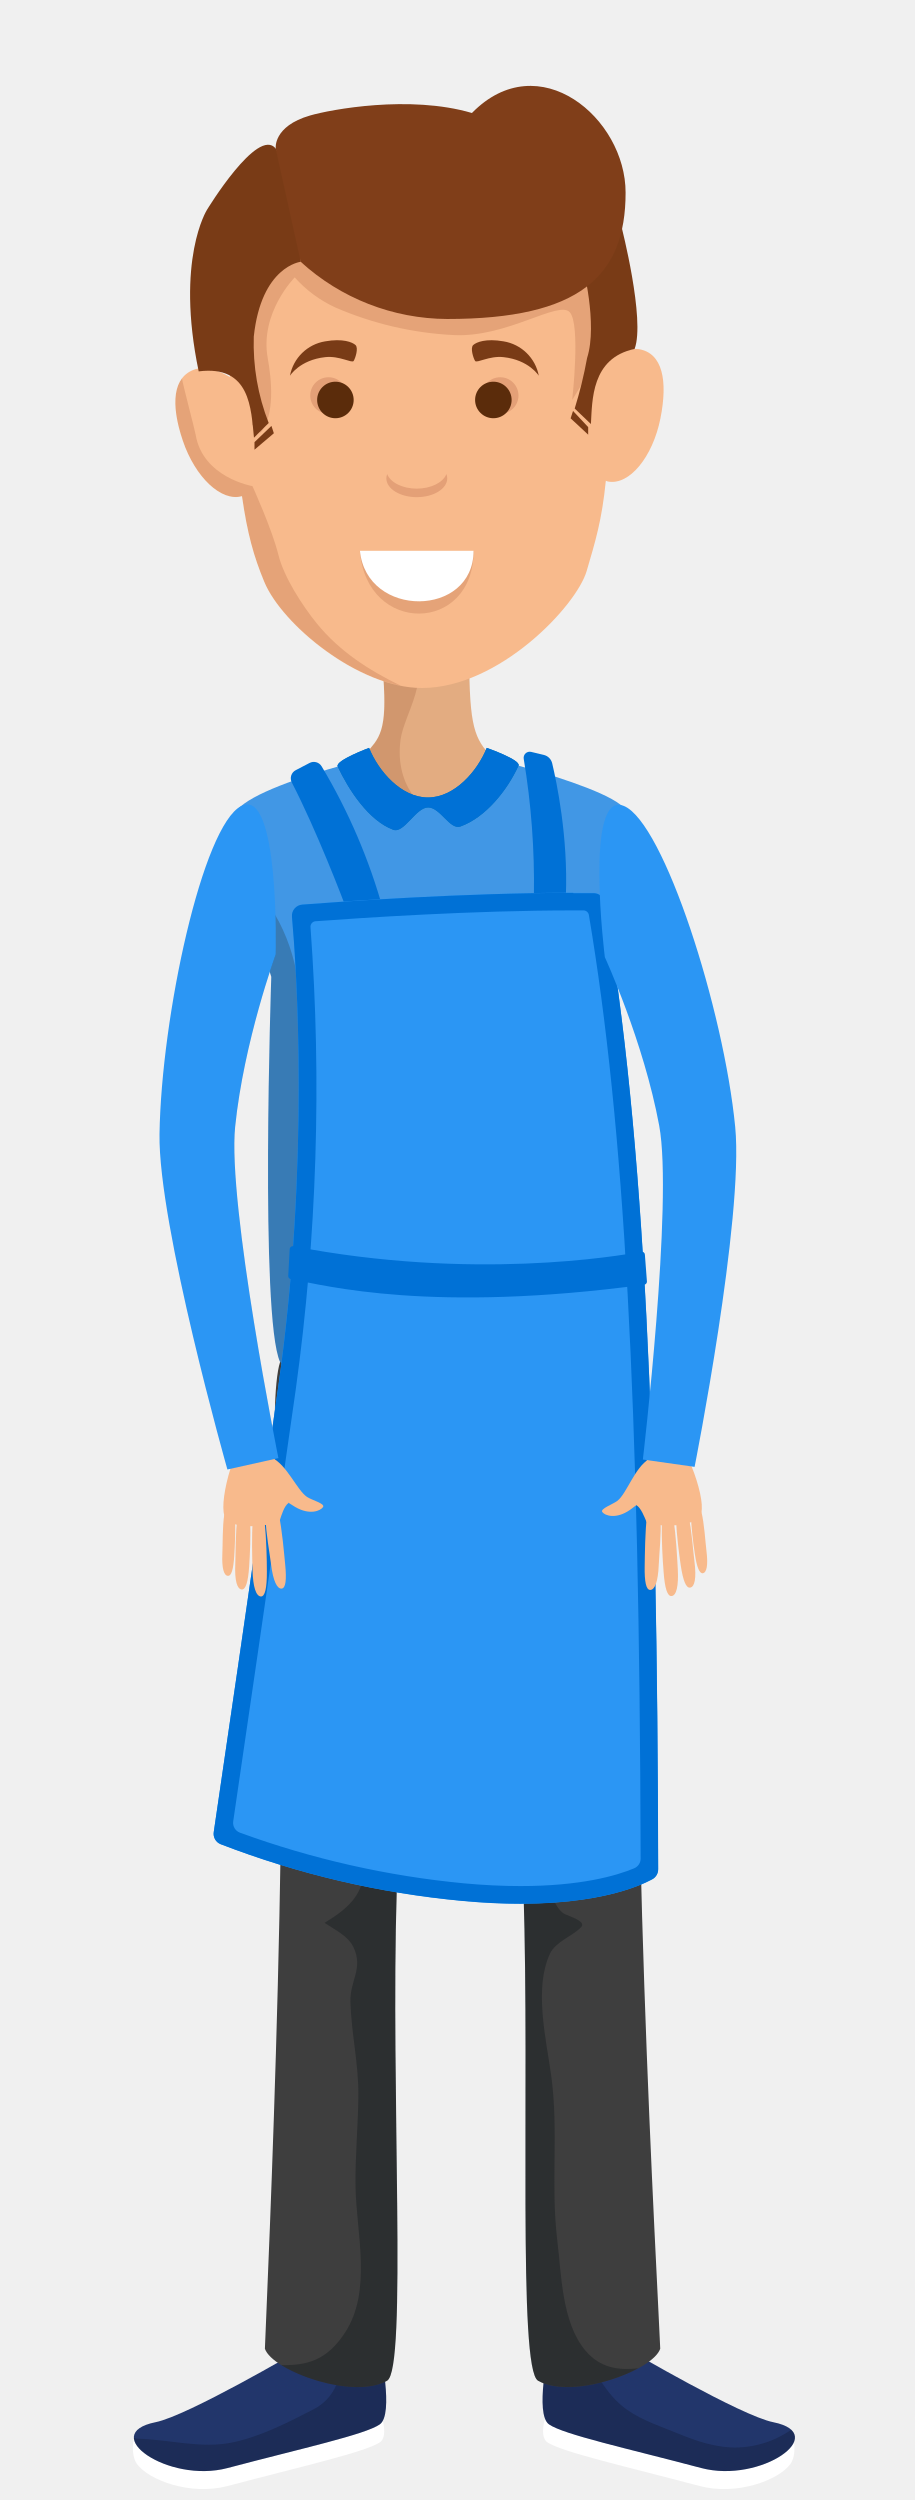
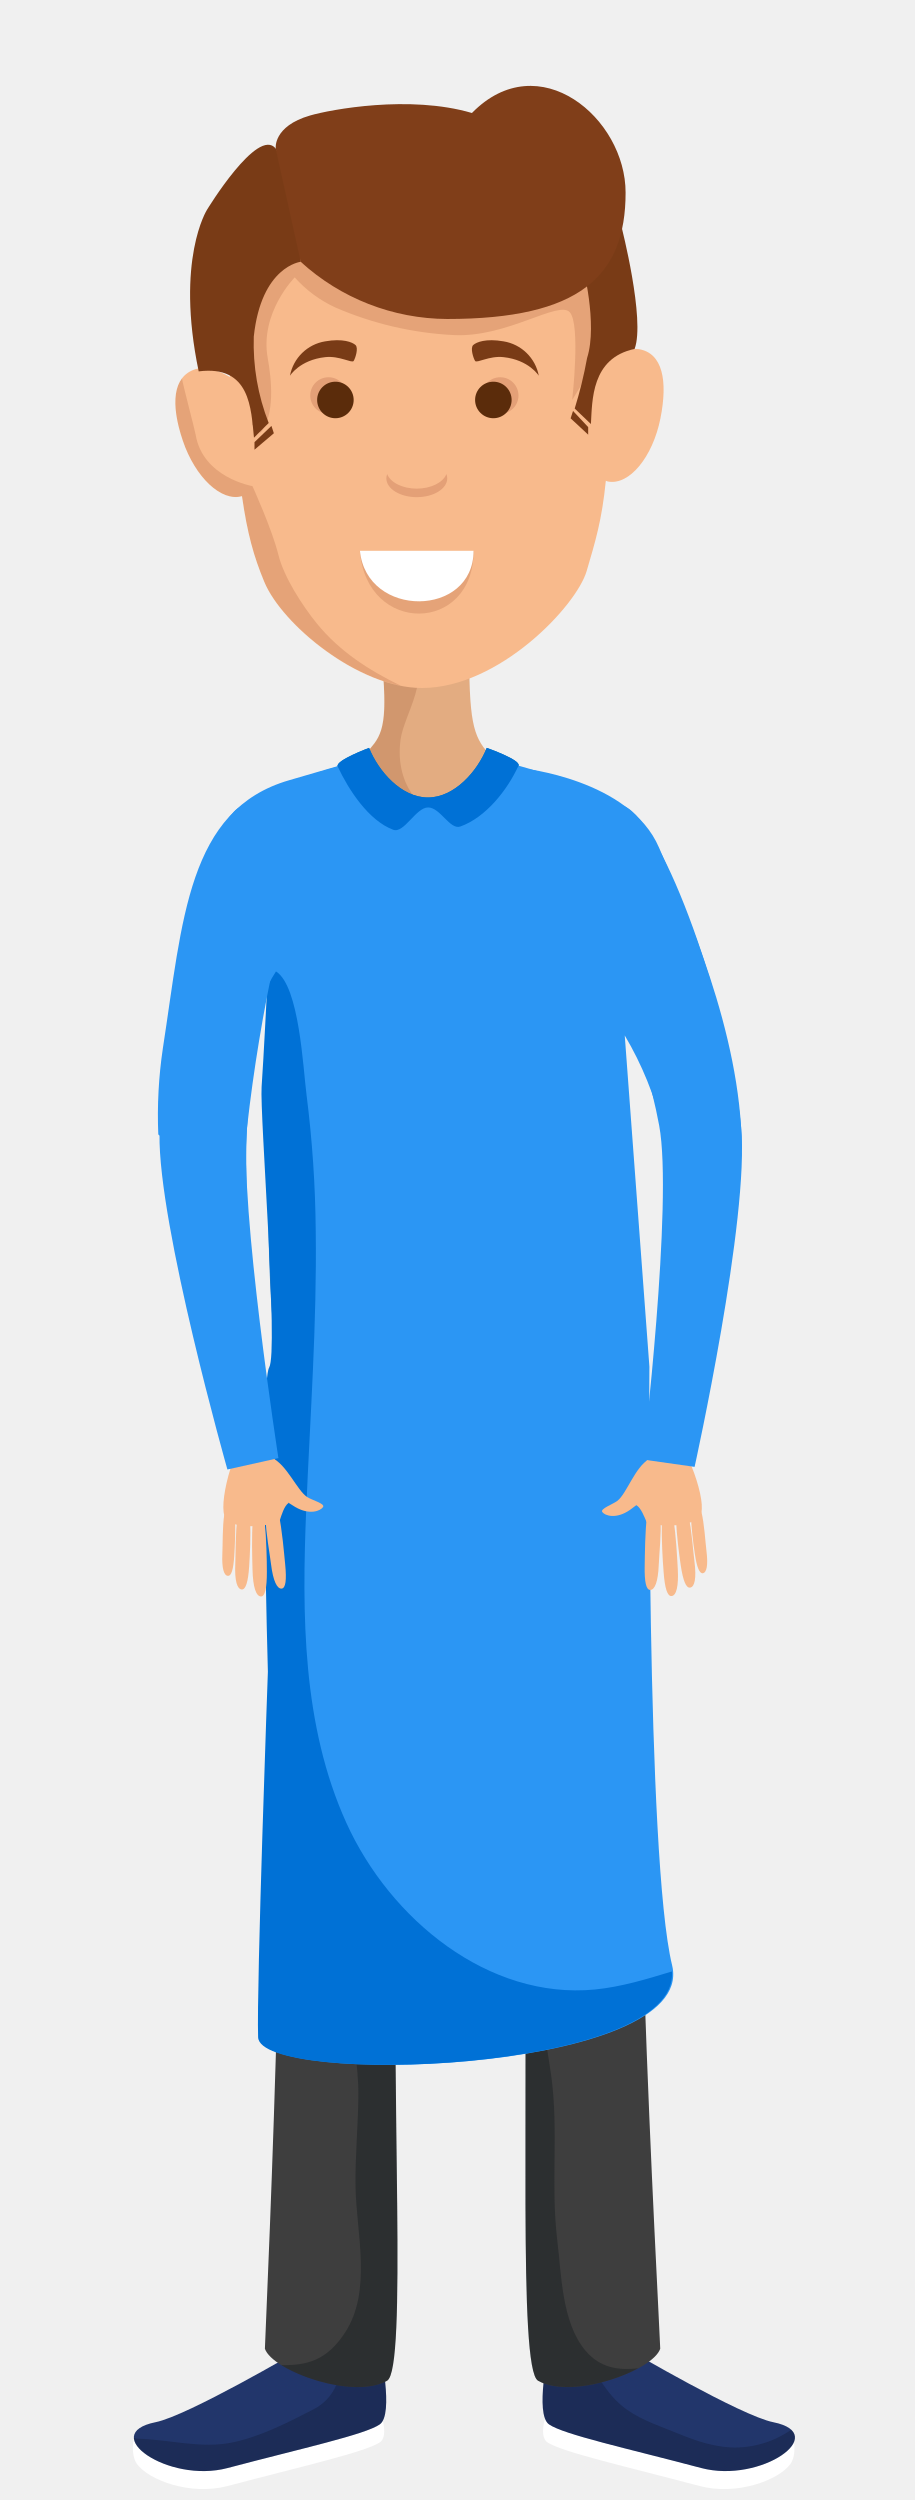
<svg xmlns="http://www.w3.org/2000/svg" viewBox="0 0 300.52 821.26">
  <defs>
-     <style>.cls-1{isolation:isolate;}.cls-2{fill:#fff;}.cls-3{fill:#22366b;}.cls-4{fill:#cfcfcf;}.cls-10,.cls-13,.cls-14,.cls-4,.cls-6,.cls-8{mix-blend-mode:multiply;}.cls-5{fill:#3e3e3e;}.cls-6{fill:#b7c1c6;}.cls-7{fill:#4197e5;}.cls-8{fill:#ddcfc9;}.cls-9{fill:#e3ac81;}.cls-10{fill:#ebe0da;}.cls-11{fill:#f8ba8c;}.cls-12{fill:#793b16;}.cls-13{fill:#eadbd5;}.cls-14{fill:#eadbd8;}.cls-15{fill:#5b2c0b;}.cls-16{fill:#803e19;}.cls-17{fill:#0874b7;}.cls-18{fill:#0071d6;}.cls-19{fill:#2b96f4;}</style>
+     <style>.cls-1{isolation:isolate;}.cls-2{fill:#fff;}.cls-3{fill:#22366b;}.cls-4{fill:#cfcfcf;}.cls-10,.cls-13,.cls-4,.cls-6,.cls-8{mix-blend-mode:multiply;}.cls-5{fill:#3e3e3e;}.cls-6{fill:#b7c1c6;}.cls-7{fill:#2b96f4;}.cls-8{fill:#ddcfc9;}.cls-9{fill:#e3ac81;}.cls-10{fill:#ebe0da;}.cls-11{fill:#f8ba8c;}.cls-12{fill:#793b16;}.cls-13{fill:#eadbd8;}.cls-14{fill:#5b2c0b;}.cls-15{fill:#803e19;}.cls-16{fill:#0874b7;}.cls-17{fill:#0071d6;}</style>
  </defs>
  <g class="cls-1">
    <g id="OBJECT">
      <path class="cls-2" d="M74.76,816.67c24.38-6.46,45.14-11.14,50-14.34,3.3-2.16-.06-10.67-.06-10.67L98.42,778,44,800.84s-1.26,5.41,1,8.59C48.87,814.71,62.51,819.91,74.76,816.67Z" />
      <path class="cls-2" d="M229.85,816.67c-24.38-6.46-45.14-11.14-50-14.34-3.3-2.16.07-10.67.07-10.67L206.19,778l54.43,22.89s1.28,5.41-1,8.59C255.75,814.71,242.1,819.91,229.85,816.67Z" />
      <path class="cls-3" d="M230.35,810.76c-24.37-6.46-45.24-11-50-14.34s0-24.86,0-24.86l26.36.48S243.41,793.58,254,795.7C273.12,799.53,250,815.94,230.35,810.76Z" />
      <path class="cls-4" d="M259.91,798.18A32.37,32.37,0,0,1,240.09,804c-5.9-.33-11.4-2.13-16.83-4.37-5.62-2.32-12.27-4.46-17.26-8-7.22-5.1-10.39-12.88-15.17-19.92l-10.5-.2s-4.78,21.51,0,24.86,25.65,7.88,50,14.34C247,815.16,266.21,804,259.91,798.18Z" />
      <path class="cls-5" d="M151.24,501.37c6.69,10.52,18.82,59,20.73,119.64,2.06,65.48-1.91,157.25,4.78,161.07,11.27,6.44,37.76-3.34,40.14-10.52-.47-13.85-11.72-207.7-5.27-288.71C174.11,461.11,136,477.44,151.24,501.37Z" />
      <path class="cls-6" d="M192.37,772.24c-7.83-9.22-7.92-25-9.31-36.42-2.2-18.15.53-35.88-2-54.09-1.64-11.83-5.71-28.62-.39-39.93,1.86-4,7.39-5.72,10.24-8.72,1.9-2-4.26-3.65-5.51-4.37-1.75-1-2.94-3.21-3.69-5-2.32-5.43-1.66-12.55-2.29-18.31-1.07-9.82-1.92-19.66-2.42-29.53-1.17-22.77,3.57-63-24.21-71.58,6.86,14.8,17.4,60.47,19.17,116.69,2.06,65.48-1.91,157.25,4.78,161.07,8,4.57,23.67,1,32.94-4.08C203.3,778.75,197.18,777.91,192.37,772.24Z" />
      <path class="cls-3" d="M74.76,810.76c24.38-6.46,45.24-11,50-14.34s0-24.86,0-24.86L98.42,772S61.7,793.58,51.11,795.7C32,799.53,55.16,815.94,74.76,810.76Z" />
      <path class="cls-4" d="M124.78,771.56l-14,.26a15.91,15.91,0,0,1-7.93,19.72c-8.18,4.25-17.56,9-26.58,10.83-10.13,2.11-20.82-1-31-1.25a3.31,3.31,0,0,1-1.3-.28c.2,5.94,16.44,13.71,30.78,9.92,24.38-6.46,45.24-11,50-14.34S124.78,771.56,124.78,771.56Z" />
      <path class="cls-5" d="M148.05,499.54c-6.69,10.51-15.8,60.78-17.71,121.47-2.06,65.48,3.52,157.25-3.17,161.07-11.27,6.44-37.76-3.34-40.15-10.52.5-14.29,9.72-207.4,3.23-288.83C127.77,461,163.28,475.61,148.05,499.54Z" />
      <path class="cls-6" d="M148.05,499.54c.49-.78.93-1.54,1.32-2.3-19.23,13-24.76,40.2-27.08,62.34-1.63,15.55-.18,31-1.4,46.53-.47,6.07-.91,13.23-5,18.15-2.58,3.13-5.9,5.3-9.29,7.41,3.52,2.34,7.76,4.3,9.51,8,3.34,7-1.24,11-1,18,.31,10.14,2.64,20.09,2.61,30.27s-1.13,20.53-.92,30.79c.31,15.07,5.45,33.79-3.42,47.48-6,9.23-12.54,10.88-21,10.74,8.9,5.57,26.19,10,34.74,5.13,6.69-3.82,1.11-95.59,3.17-161.07C132.25,560.32,141.36,510.05,148.05,499.54Z" />
      <path class="cls-5" d="M91.46,487.79c-1.88-13.87-1.47-34.4.56-40.38S205,429.17,208.14,445.72c1.24.06,5.67,19.45,3.48,37.13C208.4,508.94,94.57,510.72,91.46,487.79Z" />
      <path class="cls-7" d="M208.14,445.72C189.87,459.61,112,460,92,447.41c-6.68-14.59-2.89-126.52-2.89-126.52S73.38,271.14,77.94,266c9.28-10.5,63.53-21.76,63.53-21.76S199.19,257,205.5,266c3.07,4.39-5.13,45-2.83,88.87C205.11,401.27,211.92,429.75,208.14,445.72Z" />
      <path class="cls-8" d="M191.34,327.68a231.33,231.33,0,0,0,7.64,51c2.09,8.12,3.82,16.33,5.91,24.44a60.72,60.72,0,0,0,2.77,7.91c-1.53-14.81-3.79-33.31-5-56.17-1.38-26.4,1-51.61,2.51-68.46C198,299.31,190.91,313.45,191.34,327.68Z" />
      <path class="cls-8" d="M151.88,447.47c-25,.9-44.8-11.75-48.75-24.87s-2.84-69.46-4.56-94.13c-1.19-17-7.54-30.54-18.72-41.23,3.54,15.51,9.28,33.65,9.28,33.65S85.34,432.82,92,447.41c14.48,9.16,59.48,11.44,90.06,6.7C171.63,453.67,161.91,447.11,151.88,447.47Z" />
      <path class="cls-9" d="M166.45,250.41s-7.19,12.72-24.3,12.72a34,34,0,0,1-26.25-12.61s3.23-1.17,7.07-6.31,4.33-12.36,1.38-37.81c-3.65-31.56,28.72-34.23,30.06-6.45-.81,32.2.27,39.67,4.29,45.35C161.46,249.2,166.45,250.41,166.45,250.41Z" />
      <path class="cls-10" d="M131.57,243.07c1.12-8.51,11-21.63,2.47-29.14a21.86,21.86,0,0,0-9.37-4.66c2.59,23.11,2.1,29.86-1.7,34.94s-7.07,6.31-7.07,6.31A39.77,39.77,0,0,0,136.25,262C132.41,257.22,130.58,250.66,131.57,243.07Z" />
      <path class="cls-11" d="M209.93,114.71c-2.39-.42-5.66.56-8.78,2.52.21-8.64.35-17.75.49-27.38.49-34.42-35.73-51.47-65.7-47.94C98.51,46.31,73.25,61.56,74.06,92c.21,8,.65,19.35,1.48,31.85-4.05-2.44-8.53-3.47-11.41-2.55-7.42,2.39-8.14,11.46-4.07,23.5S72.74,164.94,79.49,163c1.81,12.55,3.86,19.76,7.32,28.14,5.81,14.06,31,34.87,51.78,34.87,25.34,0,50.75-26.93,54.12-38.39,2.88-9.81,5-16.63,6.31-29.67a4.41,4.41,0,0,0,.7.23c7,1.34,14.68-8,17.23-20.71C219.46,124.93,217.59,116,209.93,114.71Z" />
      <path class="cls-10" d="M104.11,204.85c-4.75-5.83-10.86-15.29-12.65-22.57-2.06-8.38-8.53-22.59-8.53-22.59s-16.33-2.78-18.66-16.9c-.26-1.59-4.34-16.93-4.49-18.52-3.13,4.12-2.77,11.47.28,20.49,4.09,12.05,12.68,20.18,19.43,18.19,1.81,12.55,3.86,19.76,7.32,28.14,5.17,12.51,25.71,30.35,44.78,34.14C121.06,220.11,111.49,213.91,104.11,204.85Z" />
      <path class="cls-10" d="M201.5,99c-3.73-10.17-2.38-20-11.22-22.37-5.73-1.53-31.77,21-37.47,19.43-12.69-3.62-23.34-8.25-33.41-16.8-3.08-2.62-8.78-7.33-12.74-3.44-2.54,2.5-8.6-2.78-10,.45-3.34,7.58-8-2.14-13.28,4.39-1.63,2-4,13.07-5.9,14.79-2.92,2.65,4.72,23.88,5.06,27.4a138.43,138.43,0,0,1,.26,16.79c.26-.32,2.58,2.77,2.85,2.44,4.72-5.83,3.59-17.27,2.3-24.43-2.68-14.89,8.87-26.52,8.87-26.52A40.69,40.69,0,0,0,110.14,101a111.61,111.61,0,0,0,39,9.08c17.48.86,34.48-11.6,38.06-7.48s.77,28.76.77,28.76S204.16,106.23,201.5,99Z" />
      <path class="cls-12" d="M98.78,86s0-25.24-8.2-37.2C84.69,41.45,68,68.91,68,68.91S57.59,85.3,65.27,122c17-2.15,17.19,12.3,18.16,21.79,1.71-1.77,4.84-4.83,4.84-4.83a71.19,71.19,0,0,1-4.9-28.39C85.83,87.44,98.78,86,98.78,86Z" />
      <path class="cls-12" d="M191.32,86.91s5.14,19.44,1.54,30.7a139.3,139.3,0,0,1-4.07,16.59l5.33,5.11c.45-7.73.08-21.7,14.35-24.68,3.57-9.57-4.35-40.33-4.35-40.33Z" />
      <path class="cls-12" d="M116.18,118.57c-.55.85-4.66-1.76-9.31-1.25-8.44.91-11.62,6.12-11.62,6.12a14.08,14.08,0,0,1,11.6-11.31c5.75-1,8.87.25,9.93,1.21S116.72,117.72,116.18,118.57Z" />
      <path class="cls-10" d="M118.22,181.05c2.2,27.6,37.36,27.11,37.36,0Z" />
-       <path class="cls-13" d="M78.58,338.22c-2.25,8.21-5.14,17.61-9.94,24.75-1.38,2-2.92,4.87-5.2,6-4.93,2.52-3.06,5.47.05,8.55,13,12.93,6.89,31.43,10.26,47.77,2,9.6,4.35,19.16,6.75,28.65,2,7.73,5.57,14.18,10.06,20.4C87.12,456.58,75,391.81,77.25,370.06c2.87-28,13.33-56.61,13.33-56.61s0-4.42-.28-10.59c-1.25,2.89-2.47,5.8-3.61,8.73C83.31,320.31,81.05,329.22,78.58,338.22Z" />
-       <path class="cls-14" d="M136.9,160.52c-4.73,0-8.69-2.05-9.71-4.79a4,4,0,0,0-.27,1.4c0,3.42,4.47,6.19,10,6.19s10-2.77,10-6.19a4,4,0,0,0-.27-1.4C145.59,158.47,141.63,160.52,136.9,160.52Z" />
-       <path class="cls-14" d="M113.92,129.93a6,6,0,1,1-6-6A6,6,0,0,1,113.92,129.93Z" />
-       <path class="cls-15" d="M116.18,131.39a6,6,0,1,1-6-6A6,6,0,0,1,116.18,131.39Z" />
+       <path class="cls-13" d="M136.9,160.52c-4.73,0-8.69-2.05-9.71-4.79a4,4,0,0,0-.27,1.4c0,3.42,4.47,6.19,10,6.19s10-2.77,10-6.19a4,4,0,0,0-.27-1.4C145.59,158.47,141.63,160.52,136.9,160.52Z" />
+       <path class="cls-13" d="M113.92,129.93a6,6,0,1,1-6-6A6,6,0,0,1,113.92,129.93Z" />
+       <path class="cls-14" d="M116.18,131.39a6,6,0,1,1-6-6A6,6,0,0,1,116.18,131.39Z" />
      <path class="cls-12" d="M156.07,118.57c.54.85,4.65-1.76,9.3-1.25,8.44.91,11.63,6.12,11.63,6.12a14.09,14.09,0,0,0-11.61-11.31c-5.75-1-8.87.25-9.93,1.21S155.52,117.72,156.07,118.57Z" />
-       <path class="cls-14" d="M158.32,129.93a6,6,0,1,0,6-6A6,6,0,0,0,158.32,129.93Z" />
-       <path class="cls-15" d="M156.07,131.39a6,6,0,1,0,6-6A6,6,0,0,0,156.07,131.39Z" />
-       <path class="cls-16" d="M205.51,63.31c0,27.48-15.17,41.48-58.63,41.48A71.83,71.83,0,0,1,98.78,86l-8.2-37.2s-1-7.3,11.28-10.86c6.7-1.94,32.68-6.86,53.17-.82C177,14.68,205.56,38.86,205.51,63.31Z" />
-       <path class="cls-17" d="M159.9,245.68c-3.08,7.66-10.57,16.3-19.33,16.3s-16.25-8.64-19.33-16.3c0,0-11.22,4.17-10.31,6.11,3.62,7.74,10.19,17.79,18.24,20.79,3.55,1.33,7.45-7.33,11.46-7.33s7.18,7.48,10.61,6.26c8.36-3,15.45-12,19.1-20C171.19,249.64,159.9,245.68,159.9,245.68Z" />
+       <path class="cls-13" d="M158.32,129.93a6,6,0,1,0,6-6A6,6,0,0,0,158.32,129.93Z" />
+       <path class="cls-14" d="M156.07,131.39a6,6,0,1,0,6-6A6,6,0,0,0,156.07,131.39Z" />
+       <path class="cls-15" d="M205.51,63.31c0,27.48-15.17,41.48-58.63,41.48A71.83,71.83,0,0,1,98.78,86l-8.2-37.2s-1-7.3,11.28-10.86c6.7-1.94,32.68-6.86,53.17-.82C177,14.68,205.56,38.86,205.51,63.31Z" />
+       <path class="cls-16" d="M159.9,245.68c-3.08,7.66-10.57,16.3-19.33,16.3s-16.25-8.64-19.33-16.3c0,0-11.22,4.17-10.31,6.11,3.62,7.74,10.19,17.79,18.24,20.79,3.55,1.33,7.45-7.33,11.46-7.33s7.18,7.48,10.61,6.26c8.36-3,15.45-12,19.1-20C171.19,249.64,159.9,245.68,159.9,245.68Z" />
      <polygon class="cls-12" points="193.22 142.79 187.45 137.42 188.24 135 193.22 140.31 193.22 142.79" />
      <polygon class="cls-12" points="83.6 147.73 89.96 142.33 89.17 139.91 83.6 145.24 83.6 147.73" />
      <path class="cls-2" d="M118.24,180.93c2.2,22.34,37.32,21.94,37.32,0Z" />
-       <path class="cls-18" d="M97.16,253l4.5-2.35a3,3,0,0,1,4,1.1,192.2,192.2,0,0,1,20.3,47.43A3,3,0,0,1,123,303h-5.42a3,3,0,0,1-2.83-1.95c-2.45-6.56-10.78-28.31-18.89-44A3,3,0,0,1,97.16,253Z" />
-       <path class="cls-18" d="M174.49,247l4.17,1a3.7,3.7,0,0,1,2.73,2.73c1.46,6.13,5.27,24.23,4.5,43.61a3.72,3.72,0,0,1-3.7,3.59H179.1a3.69,3.69,0,0,1-3.71-3.76,248.76,248.76,0,0,0-3.34-44.87A2,2,0,0,1,174.49,247Z" />
-       <path class="cls-19" d="M216.19,614c-.25-138.22-4.21-240.22-17.6-317.64a3.67,3.67,0,0,0-3.6-3.06c-37.77-.41-82.61,2.81-95.69,3.83a3.67,3.67,0,0,0-3.39,4c1.42,15.81,6,80.21-4.5,154.44-9.46,66.47-19.09,132-21.19,146.23a3.67,3.67,0,0,0,2.27,4,296.84,296.84,0,0,0,79.33,18.62c38.31,3.58,56.74-4,62.4-7.1A3.73,3.73,0,0,0,216.19,614Z" />
-       <path class="cls-19" d="M172.92,620.49c-5.95,0-12.28-.31-18.84-.92a295.66,295.66,0,0,1-78.52-18.43.81.81,0,0,1-.49-.86C77.7,582.42,87,519.08,96.26,454c10.49-73.77,6.11-137.37,4.52-155.1a.79.79,0,0,1,.18-.6.84.84,0,0,1,.56-.28c11.65-.9,52.5-3.86,88.75-3.86q3.38,0,6.69,0a.8.8,0,0,1,.79.67C209.93,365.38,215,457.26,215.3,612.05a.85.85,0,0,1-.45.75c-4.29,2.31-16.95,7.69-41.93,7.69Z" />
-       <path class="cls-18" d="M188.29,299.07h3.38a1.81,1.81,0,0,1,1.78,1.52c11.68,69.35,16.62,159.77,17,309.95a3.45,3.45,0,0,1-2.11,3.2c-5.89,2.46-17.61,5.84-37.37,5.84-5.86,0-12.11-.3-18.58-.9a296.71,296.71,0,0,1-73.57-16.64,3.44,3.44,0,0,1-2.21-3.71c2.89-19.63,11.84-80.66,20.55-141.91A721.34,721.34,0,0,0,102,304.57a1.8,1.8,0,0,1,1.66-1.94c15.16-1.12,51.81-3.56,84.64-3.56m0-5.77c-36.21,0-76.68,2.91-89,3.87a3.67,3.67,0,0,0-3.39,4c1.42,15.81,6,80.21-4.5,154.44-9.46,66.47-19.09,132-21.19,146.23a3.67,3.67,0,0,0,2.27,4,296.84,296.84,0,0,0,79.33,18.62c7,.66,13.38.94,19.11.94,25.53,0,38.67-5.54,43.29-8a3.73,3.73,0,0,0,2-3.29c-.25-138.22-4.21-240.22-17.6-317.64a3.67,3.67,0,0,0-3.6-3.06c-2.21,0-4.45,0-6.7,0Z" />
-       <path class="cls-18" d="M95.16,410.34l-.47,8.83a1,1,0,0,0,.76,1c11.89,2.28,46.49,11.24,116.21,1.85a1,1,0,0,0,.86-1l-.67-8.83a1,1,0,0,0-1.13-1c-7.86,1.48-55.76,9.55-114.42-1.81A1,1,0,0,0,95.16,410.34Z" />
-       <path class="cls-19" d="M112.49,250l-.12-.12S119.82,247.81,112.49,250Z" />
+       <path class="cls-7" d="M112.49,250l-.12-.12S119.82,247.81,112.49,250Z" />
+       <path class="cls-7" d="M216.49,278.45c-9.61-22.46-45-26.07-45-26.07l-3.9-1.08L156.83,260l-7.92,4h-5.65l-11.76-1.12h-6L122.6,260l-9-9.11c-3.07.91-8.72,2.56-18.58,5.41-33.45,9.66-35,46-41.52,88.08A150,150,0,0,0,52,372.68a166,166,0,0,0,29,18.69c-.06-2.8-.11-5.78-.13-9A204.58,204.58,0,0,1,82,359.74v0a234.43,234.43,0,0,1,6.13-34.54S87,348,86.35,357s5.54,87,2.43,92.26-.42,99.93-.42,99.93S84.64,652.79,85.2,669.23c.55,16.11,138.69,11.91,135.92-21.63a12.25,12.25,0,0,0-.33-2c-8.63-35.39-7.46-196.64-7.46-196.64l-8.1-108.81a110.79,110.79,0,0,1,12.42,30.55c1.33,5.65,1.84,13.63,1.92,21.84l.47-.11a21.25,21.25,0,0,1,5.45-.07c1-.92,4-3.16,3.82-1.68s1.26,1.15,1.47,1.11c3.48-4,7.73-5.48,12.91-14.51C243.46,339.1,225.07,298.49,216.49,278.45Z" />
+       <path class="cls-17" d="M84.79,669.23C84.23,652.79,88,549.16,88,549.16s-2.69-94.66.42-99.93S85.3,366,85.94,357s1.78-31.79,1.78-31.79a234.43,234.43,0,0,0-6.13,34.54c-.25-14.9,1.59-29.13,9.07-40.63,7.71,4.83,8.89,31.83,10.06,40.72a379.68,379.68,0,0,1,3,44.58c.41,30.38-1.83,60.71-3.11,91.05-1.47,35-1.31,71.33,13.12,103.24s46.82,58.22,81.68,54.85c8.65-.84,17-3.4,25.32-5.93C223.48,681.14,85.34,685.34,84.79,669.23Z" />
      <path class="cls-11" d="M230.36,497c1.58-5.69-6.36-26.4-11.17-26.28-4,.1-10.43,16.14-10.18,23.7,1.55.88,2.69,3.93,3.33,5.42S228.78,502.71,230.36,497Z" />
      <path class="cls-11" d="M218,516.43c-.33-4.14-.71-10.64-.59-16.32a12.6,12.6,0,0,0,3.85-.81c.83,5.27,1.16,12,1.39,16,.33,5.85-.48,8.84-2,9C219.25,524.51,218.39,521.78,218,516.43Z" />
      <path class="cls-11" d="M223.62,514.2c-.57-3.85-1.35-9.93-1.57-15.25a16,16,0,0,0,4.09-1.11c1.13,4.91,1.5,11.42,2,15.19.68,5.46.07,8.28-1.44,8.51C225.37,521.74,224.37,519.21,223.62,514.2Z" />
      <path class="cls-11" d="M228.26,510.49a130.07,130.07,0,0,1-1.35-13,13.06,13.06,0,0,0,3.49-.94c1,4.19,1.28,9.74,1.68,13,.58,4.67.06,7.07-1.22,7.27C229.75,516.93,228.89,514.76,228.26,510.49Z" />
      <path class="cls-11" d="M211.78,514.57c.07-3.9.11-11.45.77-16.73,1.29.11,3.18,1.27,4.42,1,.31,5-.41,11.5-.57,15.29-.23,5.51-1.3,8.19-2.83,8.17C212.26,522.29,211.69,519.62,211.78,514.57Z" />
      <path class="cls-11" d="M202.85,493c3.06-2.43,5.73-11,10.33-13.66.7,1.1,4.22,6.47,5.18,7.29-3.81,3.29-8.28,7.2-11.4,9.37-4.52,3.15-8.2,1.94-9.11.71C197.07,495.61,201.31,494.19,202.85,493Z" />
-       <path class="cls-19" d="M228.18,481.87l-17-2.41s10-84.66,5.37-109.68c-5.13-27.72-17.86-55.35-17.86-55.35s-6.89-55.09,6.26-49.67,32.82,66.92,36.57,105.47C244.4,400,228.18,481.87,228.18,481.87Z" />
-       <path class="cls-18" d="M159.9,245.68c-3.08,7.66-10.57,16.3-19.33,16.3s-16.25-8.64-19.33-16.3c0,0-11.22,4.17-10.31,6.11,3.62,7.74,10.19,17.79,18.24,20.79,3.55,1.33,7.45-7.33,11.46-7.33s7.18,7.48,10.61,6.26c8.36-3,15.45-12,19.1-20C171.19,249.64,159.9,245.68,159.9,245.68Z" />
+       <path class="cls-7" d="M228.18,481.87l-17-2.41s10-84.66,5.37-109.68c-5.13-27.72-17.86-55.35-17.86-55.35s-6.89-55.09,6.26-49.67,34.75,66.78,38.5,105.33C246.33,399.84,228.18,481.87,228.18,481.87Z" />
      <path class="cls-11" d="M73.75,498c-2-5.54,4.21-26.83,9-27.1,4-.22,11.7,15.25,12.06,22.81-1.48,1-2.37,4.13-2.88,5.67S75.79,503.55,73.75,498Z" />
      <path class="cls-11" d="M87.67,516.35c0-4.15-.15-10.66-.73-16.31a12.92,12.92,0,0,1-3.91-.5c-.4,5.32-.18,12-.08,16.06.14,5.86,1.19,8.77,2.76,8.85C87.05,524.51,87.68,521.71,87.67,516.35Z" />
      <path class="cls-11" d="M81.85,514.59c.26-3.9.55-10,.34-15.34a15.76,15.76,0,0,1-4.16-.77c-.74,5-.58,11.5-.74,15.3-.24,5.5.6,8.26,2.12,8.37C80.72,522.24,81.52,519.63,81.85,514.59Z" />
      <path class="cls-11" d="M76.94,511.26c.22-3.32.46-8.55.29-13.09a13.4,13.4,0,0,1-3.56-.65c-.62,4.25-.48,9.81-.63,13-.2,4.7.52,7.06,1.81,7.15C76,517.79,76.66,515.57,76.94,511.26Z" />
      <path class="cls-11" d="M93.69,514c-.39-3.88-1-11.4-2.12-16.61-1.28.22-3.07,1.53-4.32,1.36.1,5,1.34,11.43,1.8,15.2.68,5.47,2,8.06,3.48,7.91C93.84,521.73,94.19,519,93.69,514Z" />
      <path class="cls-11" d="M100.84,491.74c-3.24-2.18-6.6-10.49-11.4-12.79-.6,1.16-3.68,6.79-4.57,7.68,4.07,3,8.84,6.52,12.12,8.43,4.76,2.77,8.33,1.26,9.14,0C106.83,493.91,102.48,492.83,100.84,491.74Z" />
-       <path class="cls-19" d="M74.7,482.73,91.46,479s-16.8-83.58-14.21-108.89c2.87-28,13.33-56.61,13.33-56.61s1.35-55.19-11.33-48.72S53,333.8,52.4,372.52C51.92,402.4,74.7,482.73,74.7,482.73Z" />
+       <path class="cls-7" d="M74.7,482.73,91.46,479s-12.9-83.26-10.31-108.57a549.68,549.68,0,0,1,9.43-56.93s1.35-55.19-11.33-48.72S53,333.8,52.4,372.52C51.92,402.4,74.7,482.73,74.7,482.73Z" />
+       <path class="cls-17" d="M159.9,245.68c-3.08,7.66-10.57,16.3-19.33,16.3s-16.25-8.64-19.33-16.3c0,0-11.22,4.17-10.31,6.11,3.62,7.74,10.19,17.79,18.24,20.79,3.55,1.33,7.45-7.33,11.46-7.33s7.18,7.48,10.61,6.26c8.36-3,15.45-12,19.1-20C171.19,249.64,159.9,245.68,159.9,245.68Z" />
    </g>
  </g>
</svg>
